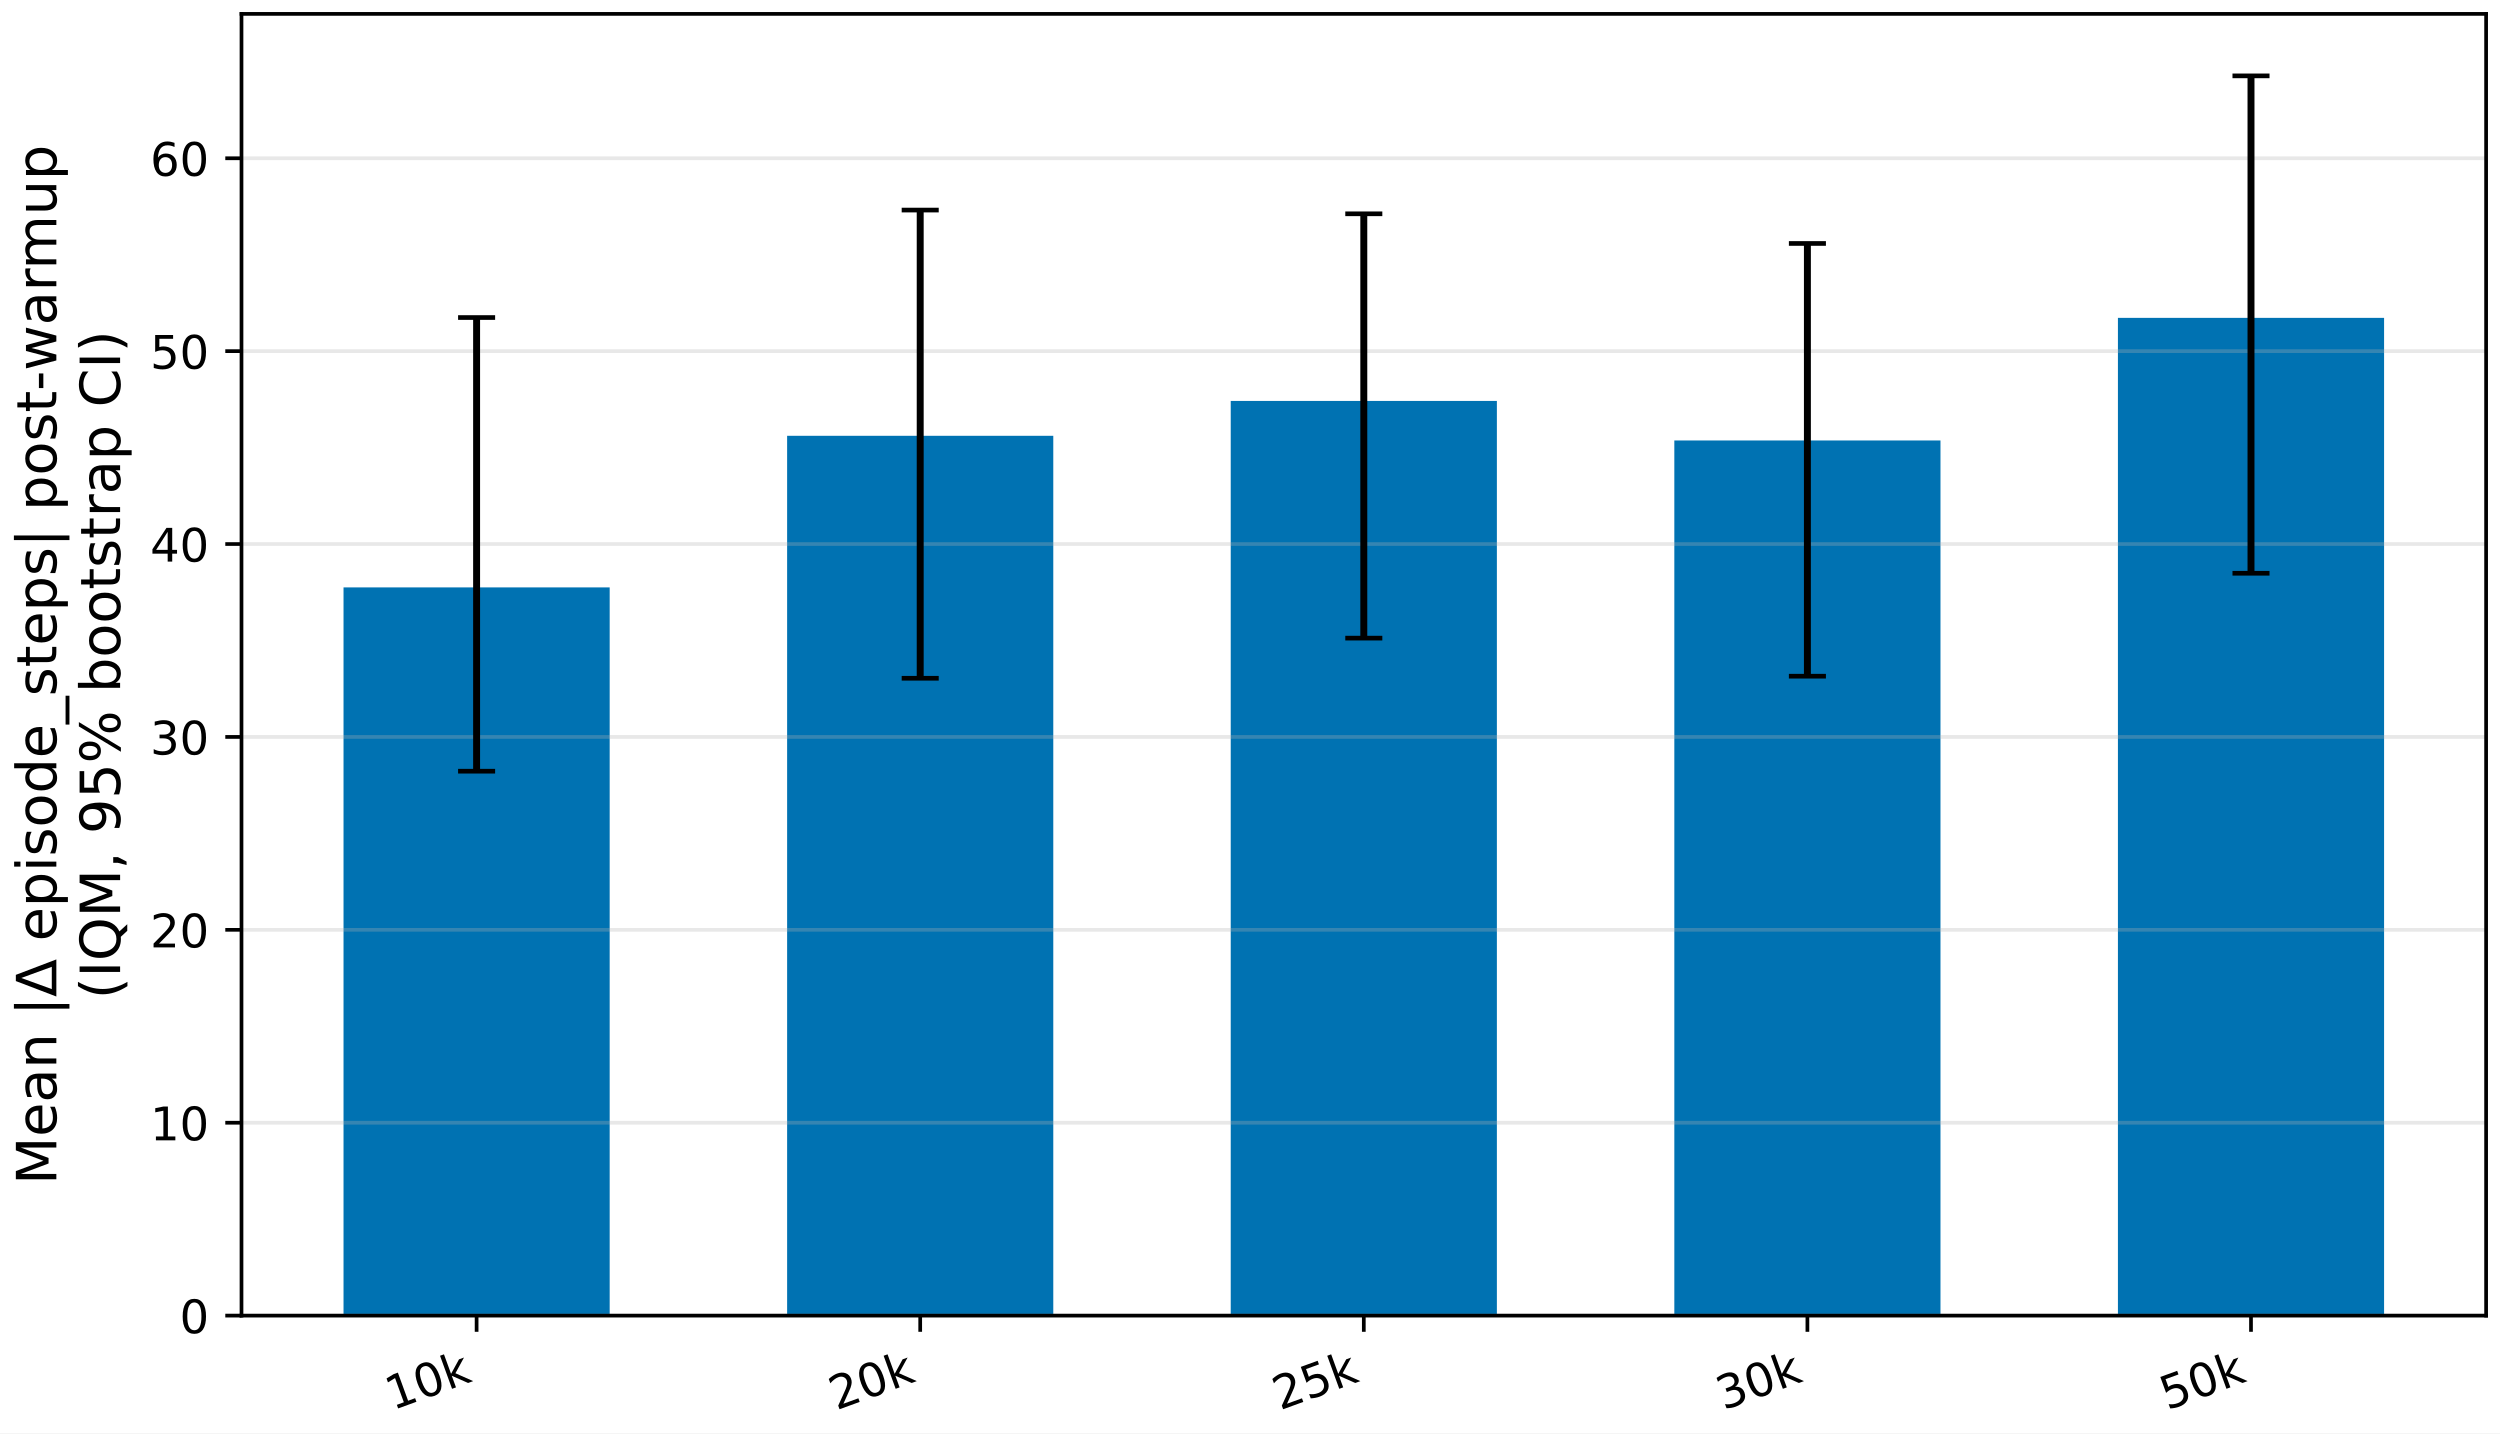
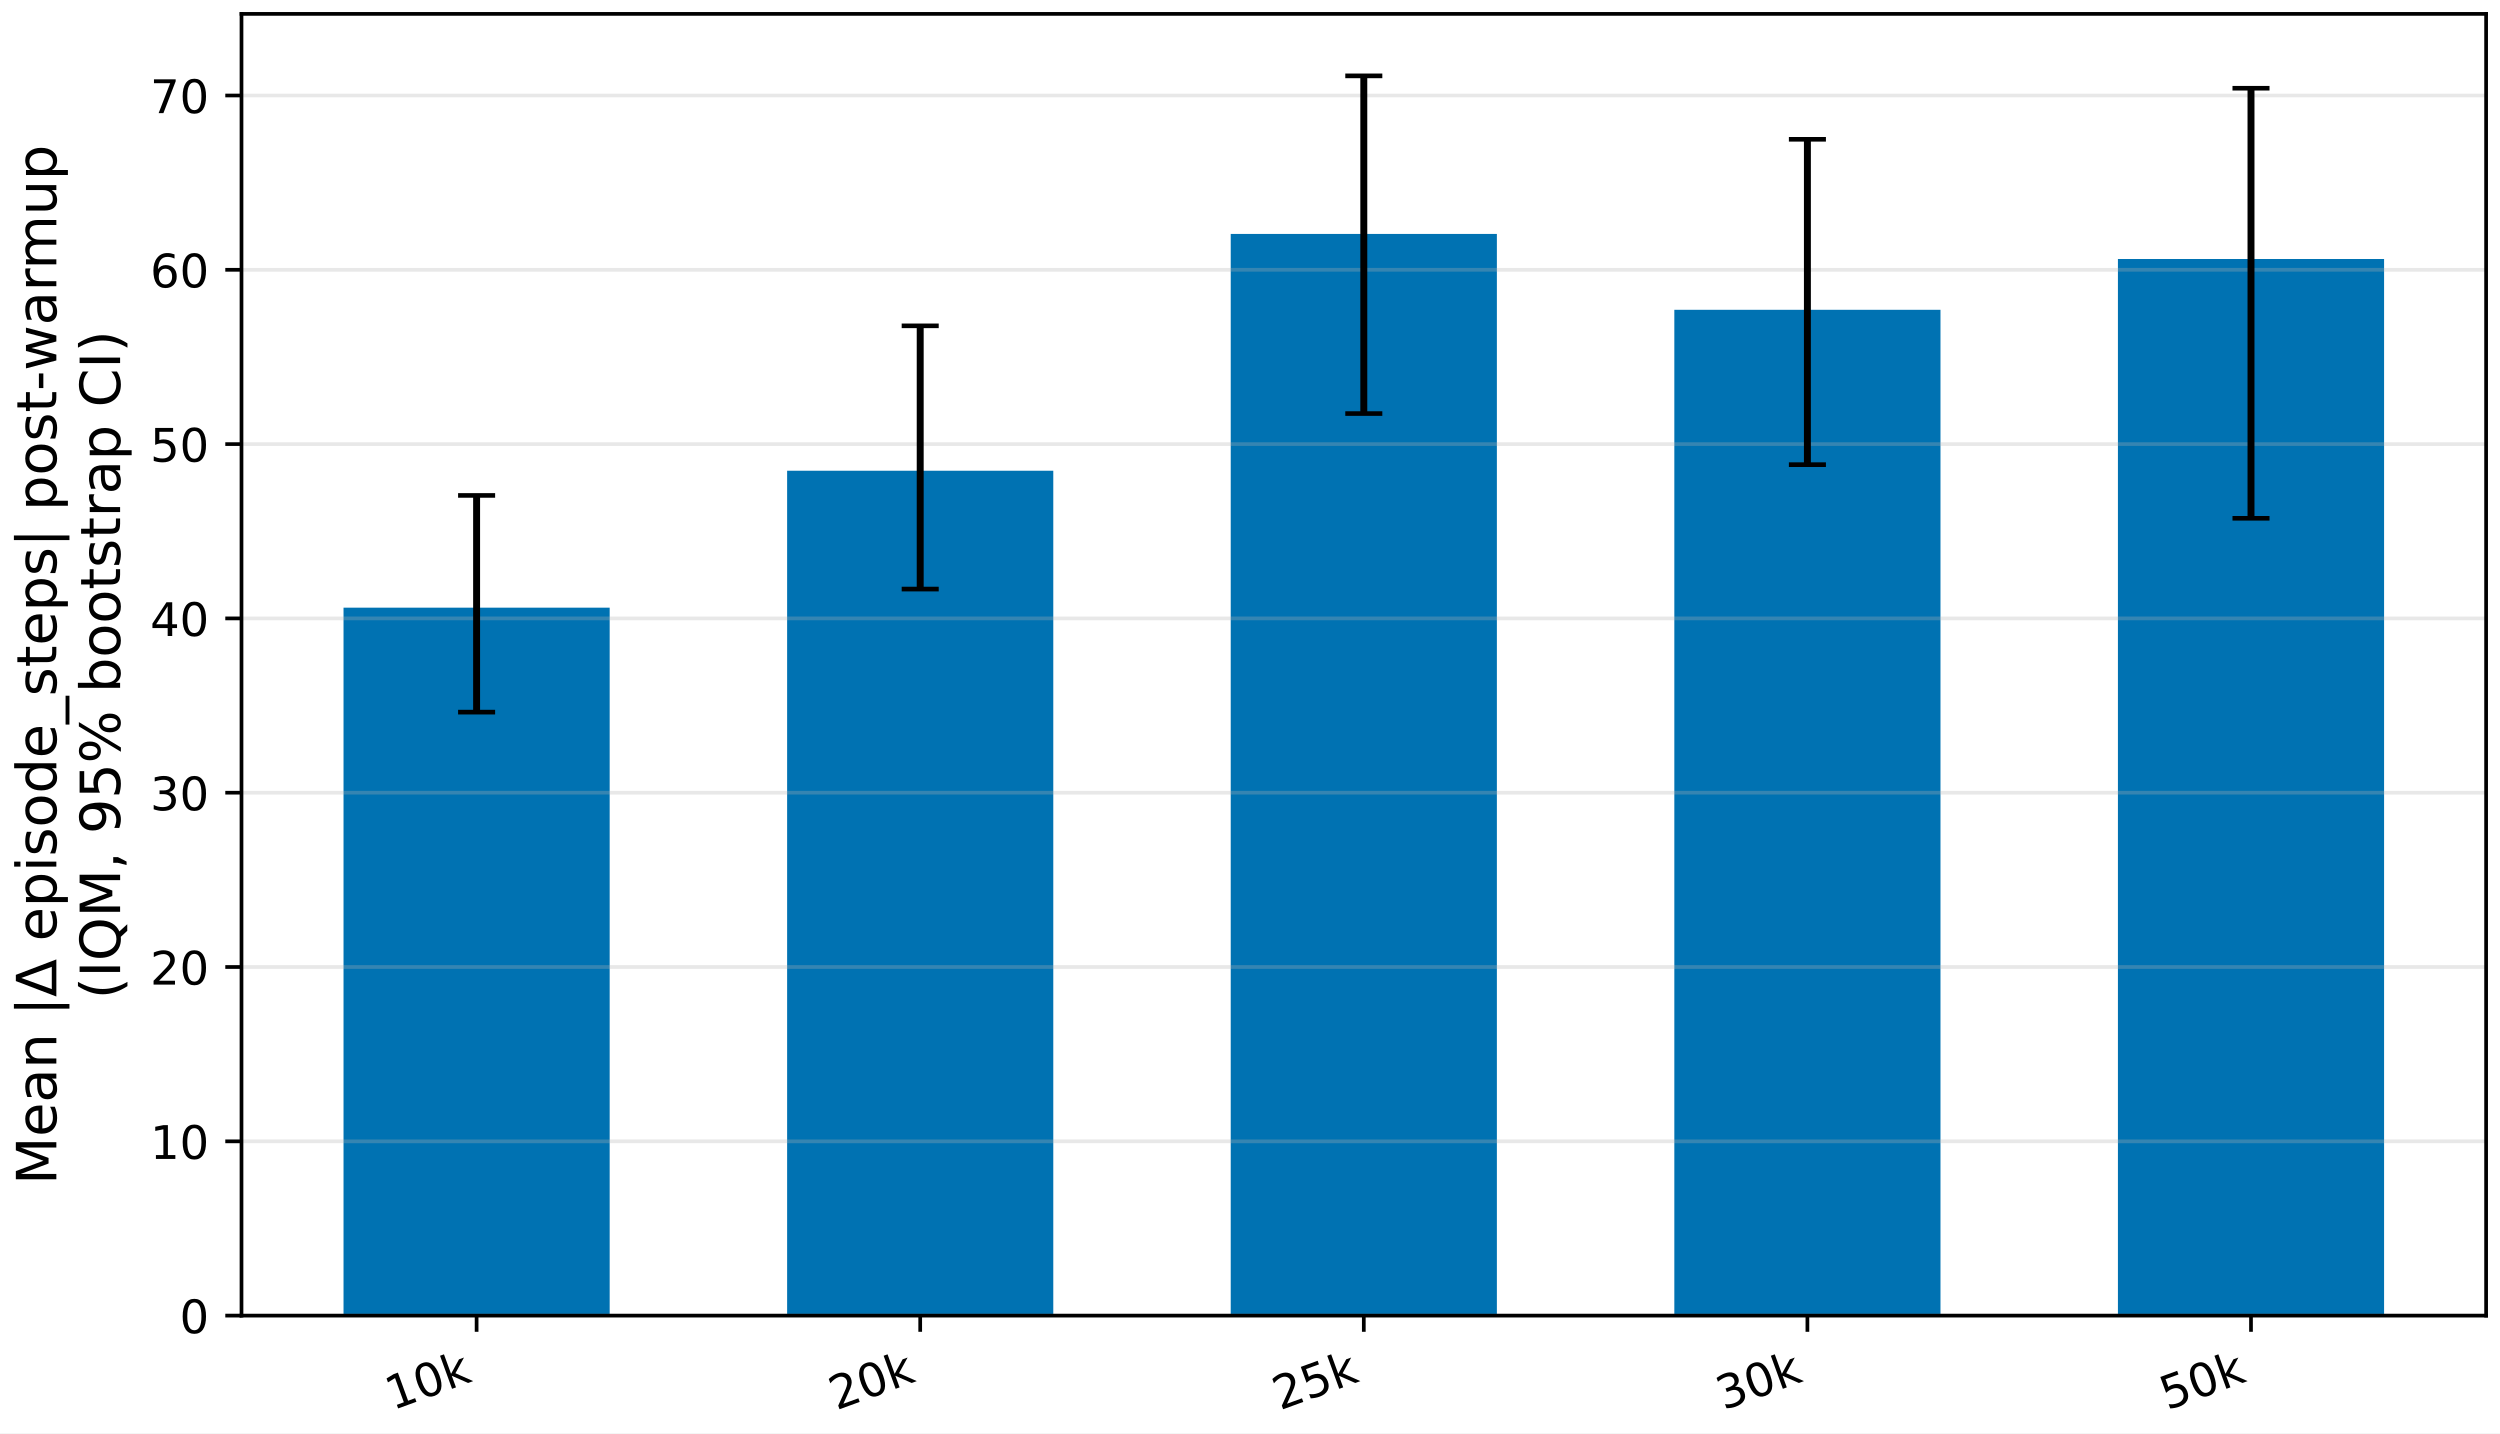
<svg xmlns="http://www.w3.org/2000/svg" xmlns:xlink="http://www.w3.org/1999/xlink" width="540pt" height="309.6pt" viewBox="0 0 540 309.6" version="1.1">
  <defs>
    <style type="text/css">*{stroke-linejoin: round; stroke-linecap: butt}</style>
  </defs>
  <g id="figure_1">
    <g id="patch_1">
      <path d="M 0 309.6  L 540 309.6  L 540 0  L 0 0  z " style="fill: #ffffff" />
    </g>
    <g id="axes_1">
      <g id="patch_2">
        <path d="M 52.163 284.173  L 537 284.173  L 537 3  L 52.163 3  z " style="fill: #ffffff" />
      </g>
      <g id="patch_3">
-         <path d="M 74.201 284.173  L 131.691 284.173  L 131.691 126.884  L 74.201 126.884  z " clip-path="url(#p013db0220b)" style="fill: #0072b2" />
+         <path d="M 74.201 284.173  L 131.691 284.173  L 131.691 131.253  L 74.201 131.253  z " clip-path="url(#p061a0f5b30)" style="fill: #0072b2" />
      </g>
      <g id="patch_4">
-         <path d="M 170.018 284.173  L 227.509 284.173  L 227.509 94.129  L 170.018 94.129  z " clip-path="url(#p013db0220b)" style="fill: #0072b2" />
+         <path d="M 170.018 284.173  L 227.509 284.173  L 227.509 101.672  L 170.018 101.672  z " clip-path="url(#p061a0f5b30)" style="fill: #0072b2" />
      </g>
      <g id="patch_5">
-         <path d="M 265.836 284.173  L 323.326 284.173  L 323.326 86.597  L 265.836 86.597  z " clip-path="url(#p013db0220b)" style="fill: #0072b2" />
+         <path d="M 265.836 284.173  L 323.326 284.173  L 323.326 50.536  L 265.836 50.536  z " clip-path="url(#p061a0f5b30)" style="fill: #0072b2" />
      </g>
      <g id="patch_6">
-         <path d="M 361.654 284.173  L 419.144 284.173  L 419.144 95.137  L 361.654 95.137  z " clip-path="url(#p013db0220b)" style="fill: #0072b2" />
+         <path d="M 361.654 284.173  L 419.144 284.173  L 419.144 66.921  L 361.654 66.921  z " clip-path="url(#p061a0f5b30)" style="fill: #0072b2" />
      </g>
      <g id="patch_7">
-         <path d="M 457.471 284.173  L 514.962 284.173  L 514.962 68.657  L 457.471 68.657  z " clip-path="url(#p013db0220b)" style="fill: #0072b2" />
+         <path d="M 457.471 284.173  L 514.962 284.173  L 514.962 55.949  L 457.471 55.949  z " clip-path="url(#p061a0f5b30)" style="fill: #0072b2" />
      </g>
      <g id="matplotlib.axis_1">
        <g id="xtick_1">
          <g id="line2d_1">
            <defs>
-               <path id="m78cd6b02d9" d="M 0 0  L 0 3.5  " style="stroke: #000000; stroke-width: 0.8" />
+               <path id="m5882938ace" d="M 0 0  L 0 3.5  " style="stroke: #000000; stroke-width: 0.8" />
            </defs>
            <g>
-               <use xlink:href="#m78cd6b02d9" x="102.946" y="284.173" style="stroke: #000000; stroke-width: 0.8" />
+               <use xlink:href="#m5882938ace" x="102.946" y="284.173" style="stroke: #000000; stroke-width: 0.8" />
            </g>
          </g>
          <g id="text_1">
            <g transform="translate(84.83566 304.6455) rotate(-20) scale(0.1 -0.1)">
              <defs>
                <path id="DejaVuSans-31" d="M 794 531  L 1825 531  L 1825 4091  L 703 3866  L 703 4441  L 1819 4666  L 2450 4666  L 2450 531  L 3481 531  L 3481 0  L 794 0  L 794 531  z " transform="scale(0.015625)" />
                <path id="DejaVuSans-30" d="M 2034 4250  Q 1547 4250 1301 3770  Q 1056 3291 1056 2328  Q 1056 1369 1301 889  Q 1547 409 2034 409  Q 2525 409 2770 889  Q 3016 1369 3016 2328  Q 3016 3291 2770 3770  Q 2525 4250 2034 4250  z M 2034 4750  Q 2819 4750 3233 4129  Q 3647 3509 3647 2328  Q 3647 1150 3233 529  Q 2819 -91 2034 -91  Q 1250 -91 836 529  Q 422 1150 422 2328  Q 422 3509 836 4129  Q 1250 4750 2034 4750  z " transform="scale(0.015625)" />
                <path id="DejaVuSans-6b" d="M 581 4863  L 1159 4863  L 1159 1991  L 2875 3500  L 3609 3500  L 1753 1863  L 3688 0  L 2938 0  L 1159 1709  L 1159 0  L 581 0  L 581 4863  z " transform="scale(0.015625)" />
              </defs>
              <use xlink:href="#DejaVuSans-31" />
              <use xlink:href="#DejaVuSans-30" transform="translate(63.62305 0)" />
              <use xlink:href="#DejaVuSans-6b" transform="translate(127.2461 0)" />
            </g>
          </g>
        </g>
        <g id="xtick_2">
          <g id="line2d_2">
            <g>
-               <use xlink:href="#m78cd6b02d9" x="198.764" y="284.173" style="stroke: #000000; stroke-width: 0.8" />
+               <use xlink:href="#m5882938ace" x="198.764" y="284.173" style="stroke: #000000; stroke-width: 0.8" />
            </g>
          </g>
          <g id="text_2">
            <g transform="translate(180.6533 304.6455) rotate(-20) scale(0.1 -0.1)">
              <defs>
                <path id="DejaVuSans-32" d="M 1228 531  L 3431 531  L 3431 0  L 469 0  L 469 531  Q 828 903 1448 1529  Q 2069 2156 2228 2338  Q 2531 2678 2651 2914  Q 2772 3150 2772 3378  Q 2772 3750 2511 3984  Q 2250 4219 1831 4219  Q 1534 4219 1204 4116  Q 875 4013 500 3803  L 500 4441  Q 881 4594 1212 4672  Q 1544 4750 1819 4750  Q 2544 4750 2975 4387  Q 3406 4025 3406 3419  Q 3406 3131 3298 2873  Q 3191 2616 2906 2266  Q 2828 2175 2409 1742  Q 1991 1309 1228 531  z " transform="scale(0.015625)" />
              </defs>
              <use xlink:href="#DejaVuSans-32" />
              <use xlink:href="#DejaVuSans-30" transform="translate(63.62305 0)" />
              <use xlink:href="#DejaVuSans-6b" transform="translate(127.2461 0)" />
            </g>
          </g>
        </g>
        <g id="xtick_3">
          <g id="line2d_3">
            <g>
-               <use xlink:href="#m78cd6b02d9" x="294.581" y="284.173" style="stroke: #000000; stroke-width: 0.8" />
+               <use xlink:href="#m5882938ace" x="294.581" y="284.173" style="stroke: #000000; stroke-width: 0.8" />
            </g>
          </g>
          <g id="text_3">
            <g transform="translate(276.4709 304.6455) rotate(-20) scale(0.1 -0.1)">
              <defs>
                <path id="DejaVuSans-35" d="M 691 4666  L 3169 4666  L 3169 4134  L 1269 4134  L 1269 2991  Q 1406 3038 1543 3061  Q 1681 3084 1819 3084  Q 2600 3084 3056 2656  Q 3513 2228 3513 1497  Q 3513 744 3044 326  Q 2575 -91 1722 -91  Q 1428 -91 1123 -41  Q 819 9 494 109  L 494 744  Q 775 591 1075 516  Q 1375 441 1709 441  Q 2250 441 2565 725  Q 2881 1009 2881 1497  Q 2881 1984 2565 2268  Q 2250 2553 1709 2553  Q 1456 2553 1204 2497  Q 953 2441 691 2322  L 691 4666  z " transform="scale(0.015625)" />
              </defs>
              <use xlink:href="#DejaVuSans-32" />
              <use xlink:href="#DejaVuSans-35" transform="translate(63.62305 0)" />
              <use xlink:href="#DejaVuSans-6b" transform="translate(127.2461 0)" />
            </g>
          </g>
        </g>
        <g id="xtick_4">
          <g id="line2d_4">
            <g>
-               <use xlink:href="#m78cd6b02d9" x="390.399" y="284.173" style="stroke: #000000; stroke-width: 0.8" />
+               <use xlink:href="#m5882938ace" x="390.399" y="284.173" style="stroke: #000000; stroke-width: 0.8" />
            </g>
          </g>
          <g id="text_4">
            <g transform="translate(372.2885 304.6455) rotate(-20) scale(0.1 -0.1)">
              <defs>
                <path id="DejaVuSans-33" d="M 2597 2516  Q 3050 2419 3304 2112  Q 3559 1806 3559 1356  Q 3559 666 3084 287  Q 2609 -91 1734 -91  Q 1441 -91 1130 -33  Q 819 25 488 141  L 488 750  Q 750 597 1062 519  Q 1375 441 1716 441  Q 2309 441 2620 675  Q 2931 909 2931 1356  Q 2931 1769 2642 2001  Q 2353 2234 1838 2234  L 1294 2234  L 1294 2753  L 1863 2753  Q 2328 2753 2575 2939  Q 2822 3125 2822 3475  Q 2822 3834 2567 4026  Q 2313 4219 1838 4219  Q 1578 4219 1281 4162  Q 984 4106 628 3988  L 628 4550  Q 988 4650 1302 4700  Q 1616 4750 1894 4750  Q 2613 4750 3031 4423  Q 3450 4097 3450 3541  Q 3450 3153 3228 2886  Q 3006 2619 2597 2516  z " transform="scale(0.015625)" />
              </defs>
              <use xlink:href="#DejaVuSans-33" />
              <use xlink:href="#DejaVuSans-30" transform="translate(63.62305 0)" />
              <use xlink:href="#DejaVuSans-6b" transform="translate(127.2461 0)" />
            </g>
          </g>
        </g>
        <g id="xtick_5">
          <g id="line2d_5">
            <g>
-               <use xlink:href="#m78cd6b02d9" x="486.216" y="284.173" style="stroke: #000000; stroke-width: 0.8" />
+               <use xlink:href="#m5882938ace" x="486.216" y="284.173" style="stroke: #000000; stroke-width: 0.8" />
            </g>
          </g>
          <g id="text_5">
            <g transform="translate(468.1061 304.6455) rotate(-20) scale(0.1 -0.1)">
              <use xlink:href="#DejaVuSans-35" />
              <use xlink:href="#DejaVuSans-30" transform="translate(63.62305 0)" />
              <use xlink:href="#DejaVuSans-6b" transform="translate(127.2461 0)" />
            </g>
          </g>
        </g>
      </g>
      <g id="matplotlib.axis_2">
        <g id="ytick_1">
          <g id="line2d_6">
-             <path d="M 52.163 284.173  L 537 284.173  " clip-path="url(#p013db0220b)" style="fill: none; stroke: #b0b0b0; stroke-opacity: 0.3; stroke-width: 0.8; stroke-linecap: square" />
+             <path d="M 52.163 284.173  L 537 284.173  " clip-path="url(#p061a0f5b30)" style="fill: none; stroke: #b0b0b0; stroke-opacity: 0.3; stroke-width: 0.8; stroke-linecap: square" />
          </g>
          <g id="line2d_7">
            <defs>
-               <path id="mf292fbe4ec" d="M 0 0  L -3.5 0  " style="stroke: #000000; stroke-width: 0.8" />
+               <path id="mf12b4860f5" d="M 0 0  L -3.5 0  " style="stroke: #000000; stroke-width: 0.8" />
            </defs>
            <g>
-               <use xlink:href="#mf292fbe4ec" x="52.163" y="284.173" style="stroke: #000000; stroke-width: 0.8" />
+               <use xlink:href="#mf12b4860f5" x="52.163" y="284.173" style="stroke: #000000; stroke-width: 0.8" />
            </g>
          </g>
          <g id="text_6">
            <g transform="translate(38.80011 287.9718) scale(0.1 -0.1)">
              <use xlink:href="#DejaVuSans-30" />
            </g>
          </g>
        </g>
        <g id="ytick_2">
          <g id="line2d_8">
-             <path d="M 52.163 242.508  L 537 242.508  " clip-path="url(#p013db0220b)" style="fill: none; stroke: #b0b0b0; stroke-opacity: 0.3; stroke-width: 0.8; stroke-linecap: square" />
+             <path d="M 52.163 246.524  L 537 246.524  " clip-path="url(#p061a0f5b30)" style="fill: none; stroke: #b0b0b0; stroke-opacity: 0.3; stroke-width: 0.8; stroke-linecap: square" />
          </g>
          <g id="line2d_9">
            <g>
-               <use xlink:href="#mf292fbe4ec" x="52.163" y="242.508" style="stroke: #000000; stroke-width: 0.8" />
+               <use xlink:href="#mf12b4860f5" x="52.163" y="246.524" style="stroke: #000000; stroke-width: 0.8" />
            </g>
          </g>
          <g id="text_7">
-             <g transform="translate(32.43762 246.3067) scale(0.1 -0.1)">
+             <g transform="translate(32.43762 250.3229) scale(0.1 -0.1)">
              <use xlink:href="#DejaVuSans-31" />
              <use xlink:href="#DejaVuSans-30" transform="translate(63.62305 0)" />
            </g>
          </g>
        </g>
        <g id="ytick_3">
          <g id="line2d_10">
-             <path d="M 52.163 200.842  L 537 200.842  " clip-path="url(#p013db0220b)" style="fill: none; stroke: #b0b0b0; stroke-opacity: 0.3; stroke-width: 0.8; stroke-linecap: square" />
+             <path d="M 52.163 208.875  L 537 208.875  " clip-path="url(#p061a0f5b30)" style="fill: none; stroke: #b0b0b0; stroke-opacity: 0.3; stroke-width: 0.8; stroke-linecap: square" />
          </g>
          <g id="line2d_11">
            <g>
-               <use xlink:href="#mf292fbe4ec" x="52.163" y="200.842" style="stroke: #000000; stroke-width: 0.8" />
+               <use xlink:href="#mf12b4860f5" x="52.163" y="208.875" style="stroke: #000000; stroke-width: 0.8" />
            </g>
          </g>
          <g id="text_8">
-             <g transform="translate(32.43762 204.6417) scale(0.1 -0.1)">
+             <g transform="translate(32.43762 212.674) scale(0.1 -0.1)">
              <use xlink:href="#DejaVuSans-32" />
              <use xlink:href="#DejaVuSans-30" transform="translate(63.62305 0)" />
            </g>
          </g>
        </g>
        <g id="ytick_4">
          <g id="line2d_12">
-             <path d="M 52.163 159.177  L 537 159.177  " clip-path="url(#p013db0220b)" style="fill: none; stroke: #b0b0b0; stroke-opacity: 0.3; stroke-width: 0.8; stroke-linecap: square" />
+             <path d="M 52.163 171.226  L 537 171.226  " clip-path="url(#p061a0f5b30)" style="fill: none; stroke: #b0b0b0; stroke-opacity: 0.3; stroke-width: 0.8; stroke-linecap: square" />
          </g>
          <g id="line2d_13">
            <g>
-               <use xlink:href="#mf292fbe4ec" x="52.163" y="159.177" style="stroke: #000000; stroke-width: 0.8" />
+               <use xlink:href="#mf12b4860f5" x="52.163" y="171.226" style="stroke: #000000; stroke-width: 0.8" />
            </g>
          </g>
          <g id="text_9">
-             <g transform="translate(32.43762 162.9766) scale(0.1 -0.1)">
+             <g transform="translate(32.43762 175.0251) scale(0.1 -0.1)">
              <use xlink:href="#DejaVuSans-33" />
              <use xlink:href="#DejaVuSans-30" transform="translate(63.62305 0)" />
            </g>
          </g>
        </g>
        <g id="ytick_5">
          <g id="line2d_14">
-             <path d="M 52.163 117.512  L 537 117.512  " clip-path="url(#p013db0220b)" style="fill: none; stroke: #b0b0b0; stroke-opacity: 0.3; stroke-width: 0.8; stroke-linecap: square" />
+             <path d="M 52.163 133.577  L 537 133.577  " clip-path="url(#p061a0f5b30)" style="fill: none; stroke: #b0b0b0; stroke-opacity: 0.3; stroke-width: 0.8; stroke-linecap: square" />
          </g>
          <g id="line2d_15">
            <g>
-               <use xlink:href="#mf292fbe4ec" x="52.163" y="117.512" style="stroke: #000000; stroke-width: 0.8" />
+               <use xlink:href="#mf12b4860f5" x="52.163" y="133.577" style="stroke: #000000; stroke-width: 0.8" />
            </g>
          </g>
          <g id="text_10">
-             <g transform="translate(32.43762 121.3115) scale(0.1 -0.1)">
+             <g transform="translate(32.43762 137.3762) scale(0.1 -0.1)">
              <defs>
                <path id="DejaVuSans-34" d="M 2419 4116  L 825 1625  L 2419 1625  L 2419 4116  z M 2253 4666  L 3047 4666  L 3047 1625  L 3713 1625  L 3713 1100  L 3047 1100  L 3047 0  L 2419 0  L 2419 1100  L 313 1100  L 313 1709  L 2253 4666  z " transform="scale(0.015625)" />
              </defs>
              <use xlink:href="#DejaVuSans-34" />
              <use xlink:href="#DejaVuSans-30" transform="translate(63.62305 0)" />
            </g>
          </g>
        </g>
        <g id="ytick_6">
          <g id="line2d_16">
-             <path d="M 52.163 75.847  L 537 75.847  " clip-path="url(#p013db0220b)" style="fill: none; stroke: #b0b0b0; stroke-opacity: 0.3; stroke-width: 0.8; stroke-linecap: square" />
+             <path d="M 52.163 95.928  L 537 95.928  " clip-path="url(#p061a0f5b30)" style="fill: none; stroke: #b0b0b0; stroke-opacity: 0.3; stroke-width: 0.8; stroke-linecap: square" />
          </g>
          <g id="line2d_17">
            <g>
-               <use xlink:href="#mf292fbe4ec" x="52.163" y="75.847" style="stroke: #000000; stroke-width: 0.8" />
+               <use xlink:href="#mf12b4860f5" x="52.163" y="95.928" style="stroke: #000000; stroke-width: 0.8" />
            </g>
          </g>
          <g id="text_11">
-             <g transform="translate(32.43762 79.64647) scale(0.1 -0.1)">
+             <g transform="translate(32.43762 99.72735) scale(0.1 -0.1)">
              <use xlink:href="#DejaVuSans-35" />
              <use xlink:href="#DejaVuSans-30" transform="translate(63.62305 0)" />
            </g>
          </g>
        </g>
        <g id="ytick_7">
          <g id="line2d_18">
-             <path d="M 52.163 34.182  L 537 34.182  " clip-path="url(#p013db0220b)" style="fill: none; stroke: #b0b0b0; stroke-opacity: 0.3; stroke-width: 0.8; stroke-linecap: square" />
+             <path d="M 52.163 58.279  L 537 58.279  " clip-path="url(#p061a0f5b30)" style="fill: none; stroke: #b0b0b0; stroke-opacity: 0.3; stroke-width: 0.8; stroke-linecap: square" />
          </g>
          <g id="line2d_19">
            <g>
-               <use xlink:href="#mf292fbe4ec" x="52.163" y="34.182" style="stroke: #000000; stroke-width: 0.8" />
+               <use xlink:href="#mf12b4860f5" x="52.163" y="58.279" style="stroke: #000000; stroke-width: 0.8" />
            </g>
          </g>
          <g id="text_12">
-             <g transform="translate(32.43762 37.9814) scale(0.1 -0.1)">
+             <g transform="translate(32.43762 62.07846) scale(0.1 -0.1)">
              <defs>
                <path id="DejaVuSans-36" d="M 2113 2584  Q 1688 2584 1439 2293  Q 1191 2003 1191 1497  Q 1191 994 1439 701  Q 1688 409 2113 409  Q 2538 409 2786 701  Q 3034 994 3034 1497  Q 3034 2003 2786 2293  Q 2538 2584 2113 2584  z M 3366 4563  L 3366 3988  Q 3128 4100 2886 4159  Q 2644 4219 2406 4219  Q 1781 4219 1451 3797  Q 1122 3375 1075 2522  Q 1259 2794 1537 2939  Q 1816 3084 2150 3084  Q 2853 3084 3261 2657  Q 3669 2231 3669 1497  Q 3669 778 3244 343  Q 2819 -91 2113 -91  Q 1303 -91 875 529  Q 447 1150 447 2328  Q 447 3434 972 4092  Q 1497 4750 2381 4750  Q 2619 4750 2861 4703  Q 3103 4656 3366 4563  z " transform="scale(0.015625)" />
              </defs>
              <use xlink:href="#DejaVuSans-36" />
              <use xlink:href="#DejaVuSans-30" transform="translate(63.62305 0)" />
            </g>
          </g>
        </g>
-         <g id="text_13">
+         <g id="ytick_8">
+           <g id="line2d_20">
+             <path d="M 52.163 20.63  L 537 20.63  " clip-path="url(#p061a0f5b30)" style="fill: none; stroke: #b0b0b0; stroke-opacity: 0.3; stroke-width: 0.8; stroke-linecap: square" />
+           </g>
+           <g id="line2d_21">
+             <g>
+               <use xlink:href="#mf12b4860f5" x="52.163" y="20.63" style="stroke: #000000; stroke-width: 0.8" />
+             </g>
+           </g>
+           <g id="text_13">
+             <g transform="translate(32.43762 24.42957) scale(0.1 -0.1)">
+               <defs>
+                 <path id="DejaVuSans-37" d="M 525 4666  L 3525 4666  L 3525 4397  L 1831 0  L 1172 0  L 2766 4134  L 525 4134  L 525 4666  z " transform="scale(0.015625)" />
+               </defs>
+               <use xlink:href="#DejaVuSans-37" />
+               <use xlink:href="#DejaVuSans-30" transform="translate(63.62305 0)" />
+             </g>
+           </g>
+         </g>
+         <g id="text_14">
          <g transform="translate(12.17086 255.8961) rotate(-90) scale(0.12 -0.12)">
            <defs>
              <path id="DejaVuSans-4d" d="M 628 4666  L 1569 4666  L 2759 1491  L 3956 4666  L 4897 4666  L 4897 0  L 4281 0  L 4281 4097  L 3078 897  L 2444 897  L 1241 4097  L 1241 0  L 628 0  L 628 4666  z " transform="scale(0.015625)" />
              <path id="DejaVuSans-65" d="M 3597 1894  L 3597 1613  L 953 1613  Q 991 1019 1311 708  Q 1631 397 2203 397  Q 2534 397 2845 478  Q 3156 559 3463 722  L 3463 178  Q 3153 47 2828 -22  Q 2503 -91 2169 -91  Q 1331 -91 842 396  Q 353 884 353 1716  Q 353 2575 817 3079  Q 1281 3584 2069 3584  Q 2775 3584 3186 3129  Q 3597 2675 3597 1894  z M 3022 2063  Q 3016 2534 2758 2815  Q 2500 3097 2075 3097  Q 1594 3097 1305 2825  Q 1016 2553 972 2059  L 3022 2063  z " transform="scale(0.015625)" />
              <path id="DejaVuSans-61" d="M 2194 1759  Q 1497 1759 1228 1600  Q 959 1441 959 1056  Q 959 750 1161 570  Q 1363 391 1709 391  Q 2188 391 2477 730  Q 2766 1069 2766 1631  L 2766 1759  L 2194 1759  z M 3341 1997  L 3341 0  L 2766 0  L 2766 531  Q 2569 213 2275 61  Q 1981 -91 1556 -91  Q 1019 -91 701 211  Q 384 513 384 1019  Q 384 1609 779 1909  Q 1175 2209 1959 2209  L 2766 2209  L 2766 2266  Q 2766 2663 2505 2880  Q 2244 3097 1772 3097  Q 1472 3097 1187 3025  Q 903 2953 641 2809  L 641 3341  Q 956 3463 1253 3523  Q 1550 3584 1831 3584  Q 2591 3584 2966 3190  Q 3341 2797 3341 1997  z " transform="scale(0.015625)" />
              <path id="DejaVuSans-6e" d="M 3513 2113  L 3513 0  L 2938 0  L 2938 2094  Q 2938 2591 2744 2837  Q 2550 3084 2163 3084  Q 1697 3084 1428 2787  Q 1159 2491 1159 1978  L 1159 0  L 581 0  L 581 3500  L 1159 3500  L 1159 2956  Q 1366 3272 1645 3428  Q 1925 3584 2291 3584  Q 2894 3584 3203 3211  Q 3513 2838 3513 2113  z " transform="scale(0.015625)" />
              <path id="DejaVuSans-20" transform="scale(0.015625)" />
              <path id="DejaVuSans-7c" d="M 1344 4891  L 1344 -1509  L 813 -1509  L 813 4891  L 1344 4891  z " transform="scale(0.015625)" />
              <path id="DejaVuSans-394" d="M 2188 4044  L 906 525  L 3472 525  L 2188 4044  z M 50 0  L 1831 4666  L 2547 4666  L 4325 0  L 50 0  z " transform="scale(0.015625)" />
              <path id="DejaVuSans-70" d="M 1159 525  L 1159 -1331  L 581 -1331  L 581 3500  L 1159 3500  L 1159 2969  Q 1341 3281 1617 3432  Q 1894 3584 2278 3584  Q 2916 3584 3314 3078  Q 3713 2572 3713 1747  Q 3713 922 3314 415  Q 2916 -91 2278 -91  Q 1894 -91 1617 61  Q 1341 213 1159 525  z M 3116 1747  Q 3116 2381 2855 2742  Q 2594 3103 2138 3103  Q 1681 3103 1420 2742  Q 1159 2381 1159 1747  Q 1159 1113 1420 752  Q 1681 391 2138 391  Q 2594 391 2855 752  Q 3116 1113 3116 1747  z " transform="scale(0.015625)" />
              <path id="DejaVuSans-69" d="M 603 3500  L 1178 3500  L 1178 0  L 603 0  L 603 3500  z M 603 4863  L 1178 4863  L 1178 4134  L 603 4134  L 603 4863  z " transform="scale(0.015625)" />
              <path id="DejaVuSans-73" d="M 2834 3397  L 2834 2853  Q 2591 2978 2328 3040  Q 2066 3103 1784 3103  Q 1356 3103 1142 2972  Q 928 2841 928 2578  Q 928 2378 1081 2264  Q 1234 2150 1697 2047  L 1894 2003  Q 2506 1872 2764 1633  Q 3022 1394 3022 966  Q 3022 478 2636 193  Q 2250 -91 1575 -91  Q 1294 -91 989 -36  Q 684 19 347 128  L 347 722  Q 666 556 975 473  Q 1284 391 1588 391  Q 1994 391 2212 530  Q 2431 669 2431 922  Q 2431 1156 2273 1281  Q 2116 1406 1581 1522  L 1381 1569  Q 847 1681 609 1914  Q 372 2147 372 2553  Q 372 3047 722 3315  Q 1072 3584 1716 3584  Q 2034 3584 2315 3537  Q 2597 3491 2834 3397  z " transform="scale(0.015625)" />
              <path id="DejaVuSans-6f" d="M 1959 3097  Q 1497 3097 1228 2736  Q 959 2375 959 1747  Q 959 1119 1226 758  Q 1494 397 1959 397  Q 2419 397 2687 759  Q 2956 1122 2956 1747  Q 2956 2369 2687 2733  Q 2419 3097 1959 3097  z M 1959 3584  Q 2709 3584 3137 3096  Q 3566 2609 3566 1747  Q 3566 888 3137 398  Q 2709 -91 1959 -91  Q 1206 -91 779 398  Q 353 888 353 1747  Q 353 2609 779 3096  Q 1206 3584 1959 3584  z " transform="scale(0.015625)" />
              <path id="DejaVuSans-64" d="M 2906 2969  L 2906 4863  L 3481 4863  L 3481 0  L 2906 0  L 2906 525  Q 2725 213 2448 61  Q 2172 -91 1784 -91  Q 1150 -91 751 415  Q 353 922 353 1747  Q 353 2572 751 3078  Q 1150 3584 1784 3584  Q 2172 3584 2448 3432  Q 2725 3281 2906 2969  z M 947 1747  Q 947 1113 1208 752  Q 1469 391 1925 391  Q 2381 391 2643 752  Q 2906 1113 2906 1747  Q 2906 2381 2643 2742  Q 2381 3103 1925 3103  Q 1469 3103 1208 2742  Q 947 2381 947 1747  z " transform="scale(0.015625)" />
              <path id="DejaVuSans-5f" d="M 3263 -1063  L 3263 -1509  L -63 -1509  L -63 -1063  L 3263 -1063  z " transform="scale(0.015625)" />
              <path id="DejaVuSans-74" d="M 1172 4494  L 1172 3500  L 2356 3500  L 2356 3053  L 1172 3053  L 1172 1153  Q 1172 725 1289 603  Q 1406 481 1766 481  L 2356 481  L 2356 0  L 1766 0  Q 1100 0 847 248  Q 594 497 594 1153  L 594 3053  L 172 3053  L 172 3500  L 594 3500  L 594 4494  L 1172 4494  z " transform="scale(0.015625)" />
              <path id="DejaVuSans-2d" d="M 313 2009  L 1997 2009  L 1997 1497  L 313 1497  L 313 2009  z " transform="scale(0.015625)" />
              <path id="DejaVuSans-77" d="M 269 3500  L 844 3500  L 1563 769  L 2278 3500  L 2956 3500  L 3675 769  L 4391 3500  L 4966 3500  L 4050 0  L 3372 0  L 2619 2869  L 1863 0  L 1184 0  L 269 3500  z " transform="scale(0.015625)" />
              <path id="DejaVuSans-72" d="M 2631 2963  Q 2534 3019 2420 3045  Q 2306 3072 2169 3072  Q 1681 3072 1420 2755  Q 1159 2438 1159 1844  L 1159 0  L 581 0  L 581 3500  L 1159 3500  L 1159 2956  Q 1341 3275 1631 3429  Q 1922 3584 2338 3584  Q 2397 3584 2469 3576  Q 2541 3569 2628 3553  L 2631 2963  z " transform="scale(0.015625)" />
              <path id="DejaVuSans-6d" d="M 3328 2828  Q 3544 3216 3844 3400  Q 4144 3584 4550 3584  Q 5097 3584 5394 3201  Q 5691 2819 5691 2113  L 5691 0  L 5113 0  L 5113 2094  Q 5113 2597 4934 2840  Q 4756 3084 4391 3084  Q 3944 3084 3684 2787  Q 3425 2491 3425 1978  L 3425 0  L 2847 0  L 2847 2094  Q 2847 2600 2669 2842  Q 2491 3084 2119 3084  Q 1678 3084 1418 2786  Q 1159 2488 1159 1978  L 1159 0  L 581 0  L 581 3500  L 1159 3500  L 1159 2956  Q 1356 3278 1631 3431  Q 1906 3584 2284 3584  Q 2666 3584 2933 3390  Q 3200 3197 3328 2828  z " transform="scale(0.015625)" />
              <path id="DejaVuSans-75" d="M 544 1381  L 544 3500  L 1119 3500  L 1119 1403  Q 1119 906 1312 657  Q 1506 409 1894 409  Q 2359 409 2629 706  Q 2900 1003 2900 1516  L 2900 3500  L 3475 3500  L 3475 0  L 2900 0  L 2900 538  Q 2691 219 2414 64  Q 2138 -91 1772 -91  Q 1169 -91 856 284  Q 544 659 544 1381  z M 1991 3584  L 1991 3584  z " transform="scale(0.015625)" />
            </defs>
            <use xlink:href="#DejaVuSans-4d" />
            <use xlink:href="#DejaVuSans-65" transform="translate(86.2793 0)" />
            <use xlink:href="#DejaVuSans-61" transform="translate(147.8027 0)" />
            <use xlink:href="#DejaVuSans-6e" transform="translate(209.082 0)" />
            <use xlink:href="#DejaVuSans-20" transform="translate(272.4609 0)" />
            <use xlink:href="#DejaVuSans-7c" transform="translate(304.248 0)" />
            <use xlink:href="#DejaVuSans-394" transform="translate(337.9395 0)" />
            <use xlink:href="#DejaVuSans-20" transform="translate(406.3477 0)" />
            <use xlink:href="#DejaVuSans-65" transform="translate(438.1348 0)" />
            <use xlink:href="#DejaVuSans-70" transform="translate(499.6582 0)" />
            <use xlink:href="#DejaVuSans-69" transform="translate(563.1348 0)" />
            <use xlink:href="#DejaVuSans-73" transform="translate(590.918 0)" />
            <use xlink:href="#DejaVuSans-6f" transform="translate(643.0176 0)" />
            <use xlink:href="#DejaVuSans-64" transform="translate(704.1992 0)" />
            <use xlink:href="#DejaVuSans-65" transform="translate(767.6758 0)" />
            <use xlink:href="#DejaVuSans-5f" transform="translate(829.1992 0)" />
            <use xlink:href="#DejaVuSans-73" transform="translate(879.1992 0)" />
            <use xlink:href="#DejaVuSans-74" transform="translate(931.2988 0)" />
            <use xlink:href="#DejaVuSans-65" transform="translate(970.5078 0)" />
            <use xlink:href="#DejaVuSans-70" transform="translate(1032.031 0)" />
            <use xlink:href="#DejaVuSans-73" transform="translate(1095.508 0)" />
            <use xlink:href="#DejaVuSans-7c" transform="translate(1147.607 0)" />
            <use xlink:href="#DejaVuSans-20" transform="translate(1181.299 0)" />
            <use xlink:href="#DejaVuSans-70" transform="translate(1213.086 0)" />
            <use xlink:href="#DejaVuSans-6f" transform="translate(1276.562 0)" />
            <use xlink:href="#DejaVuSans-73" transform="translate(1337.744 0)" />
            <use xlink:href="#DejaVuSans-74" transform="translate(1389.844 0)" />
            <use xlink:href="#DejaVuSans-2d" transform="translate(1429.053 0)" />
            <use xlink:href="#DejaVuSans-77" transform="translate(1465.137 0)" />
            <use xlink:href="#DejaVuSans-61" transform="translate(1546.924 0)" />
            <use xlink:href="#DejaVuSans-72" transform="translate(1608.203 0)" />
            <use xlink:href="#DejaVuSans-6d" transform="translate(1647.566 0)" />
            <use xlink:href="#DejaVuSans-75" transform="translate(1744.979 0)" />
            <use xlink:href="#DejaVuSans-70" transform="translate(1808.357 0)" />
          </g>
          <g transform="translate(25.94199 215.7955) rotate(-90) scale(0.12 -0.12)">
            <defs>
              <path id="DejaVuSans-28" d="M 1984 4856  Q 1566 4138 1362 3434  Q 1159 2731 1159 2009  Q 1159 1288 1364 580  Q 1569 -128 1984 -844  L 1484 -844  Q 1016 -109 783 600  Q 550 1309 550 2009  Q 550 2706 781 3412  Q 1013 4119 1484 4856  L 1984 4856  z " transform="scale(0.015625)" />
              <path id="DejaVuSans-49" d="M 628 4666  L 1259 4666  L 1259 0  L 628 0  L 628 4666  z " transform="scale(0.015625)" />
              <path id="DejaVuSans-51" d="M 2522 4238  Q 1834 4238 1429 3725  Q 1025 3213 1025 2328  Q 1025 1447 1429 934  Q 1834 422 2522 422  Q 3209 422 3611 934  Q 4013 1447 4013 2328  Q 4013 3213 3611 3725  Q 3209 4238 2522 4238  z M 3406 84  L 4238 -825  L 3475 -825  L 2784 -78  Q 2681 -84 2626 -87  Q 2572 -91 2522 -91  Q 1538 -91 948 567  Q 359 1225 359 2328  Q 359 3434 948 4092  Q 1538 4750 2522 4750  Q 3503 4750 4090 4092  Q 4678 3434 4678 2328  Q 4678 1516 4351 937  Q 4025 359 3406 84  z " transform="scale(0.015625)" />
              <path id="DejaVuSans-2c" d="M 750 794  L 1409 794  L 1409 256  L 897 -744  L 494 -744  L 750 256  L 750 794  z " transform="scale(0.015625)" />
              <path id="DejaVuSans-39" d="M 703 97  L 703 672  Q 941 559 1184 500  Q 1428 441 1663 441  Q 2288 441 2617 861  Q 2947 1281 2994 2138  Q 2813 1869 2534 1725  Q 2256 1581 1919 1581  Q 1219 1581 811 2004  Q 403 2428 403 3163  Q 403 3881 828 4315  Q 1253 4750 1959 4750  Q 2769 4750 3195 4129  Q 3622 3509 3622 2328  Q 3622 1225 3098 567  Q 2575 -91 1691 -91  Q 1453 -91 1209 -44  Q 966 3 703 97  z M 1959 2075  Q 2384 2075 2632 2365  Q 2881 2656 2881 3163  Q 2881 3666 2632 3958  Q 2384 4250 1959 4250  Q 1534 4250 1286 3958  Q 1038 3666 1038 3163  Q 1038 2656 1286 2365  Q 1534 2075 1959 2075  z " transform="scale(0.015625)" />
              <path id="DejaVuSans-25" d="M 4653 2053  Q 4381 2053 4226 1822  Q 4072 1591 4072 1178  Q 4072 772 4226 539  Q 4381 306 4653 306  Q 4919 306 5073 539  Q 5228 772 5228 1178  Q 5228 1588 5073 1820  Q 4919 2053 4653 2053  z M 4653 2450  Q 5147 2450 5437 2106  Q 5728 1763 5728 1178  Q 5728 594 5436 251  Q 5144 -91 4653 -91  Q 4153 -91 3862 251  Q 3572 594 3572 1178  Q 3572 1766 3864 2108  Q 4156 2450 4653 2450  z M 1428 4353  Q 1159 4353 1004 4120  Q 850 3888 850 3481  Q 850 3069 1003 2837  Q 1156 2606 1428 2606  Q 1700 2606 1854 2837  Q 2009 3069 2009 3481  Q 2009 3884 1853 4118  Q 1697 4353 1428 4353  z M 4250 4750  L 4750 4750  L 1831 -91  L 1331 -91  L 4250 4750  z M 1428 4750  Q 1922 4750 2215 4408  Q 2509 4066 2509 3481  Q 2509 2891 2217 2550  Q 1925 2209 1428 2209  Q 931 2209 642 2551  Q 353 2894 353 3481  Q 353 4063 643 4406  Q 934 4750 1428 4750  z " transform="scale(0.015625)" />
              <path id="DejaVuSans-62" d="M 3116 1747  Q 3116 2381 2855 2742  Q 2594 3103 2138 3103  Q 1681 3103 1420 2742  Q 1159 2381 1159 1747  Q 1159 1113 1420 752  Q 1681 391 2138 391  Q 2594 391 2855 752  Q 3116 1113 3116 1747  z M 1159 2969  Q 1341 3281 1617 3432  Q 1894 3584 2278 3584  Q 2916 3584 3314 3078  Q 3713 2572 3713 1747  Q 3713 922 3314 415  Q 2916 -91 2278 -91  Q 1894 -91 1617 61  Q 1341 213 1159 525  L 1159 0  L 581 0  L 581 4863  L 1159 4863  L 1159 2969  z " transform="scale(0.015625)" />
              <path id="DejaVuSans-43" d="M 4122 4306  L 4122 3641  Q 3803 3938 3442 4084  Q 3081 4231 2675 4231  Q 1875 4231 1450 3742  Q 1025 3253 1025 2328  Q 1025 1406 1450 917  Q 1875 428 2675 428  Q 3081 428 3442 575  Q 3803 722 4122 1019  L 4122 359  Q 3791 134 3420 21  Q 3050 -91 2638 -91  Q 1578 -91 968 557  Q 359 1206 359 2328  Q 359 3453 968 4101  Q 1578 4750 2638 4750  Q 3056 4750 3426 4639  Q 3797 4528 4122 4306  z " transform="scale(0.015625)" />
              <path id="DejaVuSans-29" d="M 513 4856  L 1013 4856  Q 1481 4119 1714 3412  Q 1947 2706 1947 2009  Q 1947 1309 1714 600  Q 1481 -109 1013 -844  L 513 -844  Q 928 -128 1133 580  Q 1338 1288 1338 2009  Q 1338 2731 1133 3434  Q 928 4138 513 4856  z " transform="scale(0.015625)" />
            </defs>
            <use xlink:href="#DejaVuSans-28" />
            <use xlink:href="#DejaVuSans-49" transform="translate(39.01367 0)" />
            <use xlink:href="#DejaVuSans-51" transform="translate(68.50586 0)" />
            <use xlink:href="#DejaVuSans-4d" transform="translate(147.2168 0)" />
            <use xlink:href="#DejaVuSans-2c" transform="translate(233.4961 0)" />
            <use xlink:href="#DejaVuSans-20" transform="translate(265.2832 0)" />
            <use xlink:href="#DejaVuSans-39" transform="translate(297.0703 0)" />
            <use xlink:href="#DejaVuSans-35" transform="translate(360.6934 0)" />
            <use xlink:href="#DejaVuSans-25" transform="translate(424.3164 0)" />
            <use xlink:href="#DejaVuSans-20" transform="translate(519.3359 0)" />
            <use xlink:href="#DejaVuSans-62" transform="translate(551.123 0)" />
            <use xlink:href="#DejaVuSans-6f" transform="translate(614.5996 0)" />
            <use xlink:href="#DejaVuSans-6f" transform="translate(675.7812 0)" />
            <use xlink:href="#DejaVuSans-74" transform="translate(736.9629 0)" />
            <use xlink:href="#DejaVuSans-73" transform="translate(776.1719 0)" />
            <use xlink:href="#DejaVuSans-74" transform="translate(828.2715 0)" />
            <use xlink:href="#DejaVuSans-72" transform="translate(867.4805 0)" />
            <use xlink:href="#DejaVuSans-61" transform="translate(908.5938 0)" />
            <use xlink:href="#DejaVuSans-70" transform="translate(969.873 0)" />
            <use xlink:href="#DejaVuSans-20" transform="translate(1033.35 0)" />
            <use xlink:href="#DejaVuSans-43" transform="translate(1065.137 0)" />
            <use xlink:href="#DejaVuSans-49" transform="translate(1134.961 0)" />
            <use xlink:href="#DejaVuSans-29" transform="translate(1164.453 0)" />
          </g>
        </g>
      </g>
      <g id="LineCollection_1">
-         <path d="M 102.946 166.581  L 102.946 68.584  " clip-path="url(#p013db0220b)" style="fill: none; stroke: #000000; stroke-width: 1.5" />
-         <path d="M 198.764 146.505  L 198.764 45.378  " clip-path="url(#p013db0220b)" style="fill: none; stroke: #000000; stroke-width: 1.5" />
-         <path d="M 294.581 137.836  L 294.581 46.178  " clip-path="url(#p013db0220b)" style="fill: none; stroke: #000000; stroke-width: 1.5" />
-         <path d="M 390.399 146.056  L 390.399 52.587  " clip-path="url(#p013db0220b)" style="fill: none; stroke: #000000; stroke-width: 1.5" />
-         <path d="M 486.216 123.825  L 486.216 16.389  " clip-path="url(#p013db0220b)" style="fill: none; stroke: #000000; stroke-width: 1.5" />
-       </g>
-       <g id="line2d_20">
+         <path d="M 102.946 153.824  L 102.946 107.016  " clip-path="url(#p061a0f5b30)" style="fill: none; stroke: #000000; stroke-width: 1.5" />
+         <path d="M 198.764 127.238  L 198.764 70.376  " clip-path="url(#p061a0f5b30)" style="fill: none; stroke: #000000; stroke-width: 1.5" />
+         <path d="M 294.581 89.331  L 294.581 16.389  " clip-path="url(#p061a0f5b30)" style="fill: none; stroke: #000000; stroke-width: 1.5" />
+         <path d="M 390.399 100.366  L 390.399 30.09  " clip-path="url(#p061a0f5b30)" style="fill: none; stroke: #000000; stroke-width: 1.5" />
+         <path d="M 486.216 111.952  L 486.216 19.057  " clip-path="url(#p061a0f5b30)" style="fill: none; stroke: #000000; stroke-width: 1.5" />
+       </g>
+       <g id="line2d_22">
        <defs>
-           <path id="m7e6f67941b" d="M 4 0  L -4 -0  " style="stroke: #000000" />
+           <path id="m538d6ca054" d="M 4 0  L -4 -0  " style="stroke: #000000" />
        </defs>
-         <g clip-path="url(#p013db0220b)">
-           <use xlink:href="#m7e6f67941b" x="102.946" y="166.581" style="fill: #1f77b4; stroke: #000000" />
-           <use xlink:href="#m7e6f67941b" x="198.764" y="146.505" style="fill: #1f77b4; stroke: #000000" />
-           <use xlink:href="#m7e6f67941b" x="294.581" y="137.836" style="fill: #1f77b4; stroke: #000000" />
-           <use xlink:href="#m7e6f67941b" x="390.399" y="146.056" style="fill: #1f77b4; stroke: #000000" />
-           <use xlink:href="#m7e6f67941b" x="486.216" y="123.825" style="fill: #1f77b4; stroke: #000000" />
-         </g>
-       </g>
-       <g id="line2d_21">
-         <g clip-path="url(#p013db0220b)">
-           <use xlink:href="#m7e6f67941b" x="102.946" y="68.584" style="fill: #1f77b4; stroke: #000000" />
-           <use xlink:href="#m7e6f67941b" x="198.764" y="45.378" style="fill: #1f77b4; stroke: #000000" />
-           <use xlink:href="#m7e6f67941b" x="294.581" y="46.178" style="fill: #1f77b4; stroke: #000000" />
-           <use xlink:href="#m7e6f67941b" x="390.399" y="52.587" style="fill: #1f77b4; stroke: #000000" />
-           <use xlink:href="#m7e6f67941b" x="486.216" y="16.389" style="fill: #1f77b4; stroke: #000000" />
+         <g clip-path="url(#p061a0f5b30)">
+           <use xlink:href="#m538d6ca054" x="102.946" y="153.824" style="fill: #1f77b4; stroke: #000000" />
+           <use xlink:href="#m538d6ca054" x="198.764" y="127.238" style="fill: #1f77b4; stroke: #000000" />
+           <use xlink:href="#m538d6ca054" x="294.581" y="89.331" style="fill: #1f77b4; stroke: #000000" />
+           <use xlink:href="#m538d6ca054" x="390.399" y="100.366" style="fill: #1f77b4; stroke: #000000" />
+           <use xlink:href="#m538d6ca054" x="486.216" y="111.952" style="fill: #1f77b4; stroke: #000000" />
+         </g>
+       </g>
+       <g id="line2d_23">
+         <g clip-path="url(#p061a0f5b30)">
+           <use xlink:href="#m538d6ca054" x="102.946" y="107.016" style="fill: #1f77b4; stroke: #000000" />
+           <use xlink:href="#m538d6ca054" x="198.764" y="70.376" style="fill: #1f77b4; stroke: #000000" />
+           <use xlink:href="#m538d6ca054" x="294.581" y="16.389" style="fill: #1f77b4; stroke: #000000" />
+           <use xlink:href="#m538d6ca054" x="390.399" y="30.09" style="fill: #1f77b4; stroke: #000000" />
+           <use xlink:href="#m538d6ca054" x="486.216" y="19.057" style="fill: #1f77b4; stroke: #000000" />
        </g>
      </g>
      <g id="patch_8">
        <path d="M 52.163 284.173  L 52.163 3  " style="fill: none; stroke: #000000; stroke-width: 0.8; stroke-linejoin: miter; stroke-linecap: square" />
      </g>
      <g id="patch_9">
        <path d="M 537 284.173  L 537 3  " style="fill: none; stroke: #000000; stroke-width: 0.8; stroke-linejoin: miter; stroke-linecap: square" />
      </g>
      <g id="patch_10">
        <path d="M 52.163 284.173  L 537 284.173  " style="fill: none; stroke: #000000; stroke-width: 0.8; stroke-linejoin: miter; stroke-linecap: square" />
      </g>
      <g id="patch_11">
        <path d="M 52.163 3  L 537 3  " style="fill: none; stroke: #000000; stroke-width: 0.8; stroke-linejoin: miter; stroke-linecap: square" />
      </g>
    </g>
  </g>
  <defs>
-     <clipPath id="p013db0220b">
+     <clipPath id="p061a0f5b30">
      <rect x="52.163" y="3" width="484.837" height="281.172" />
    </clipPath>
  </defs>
</svg>
